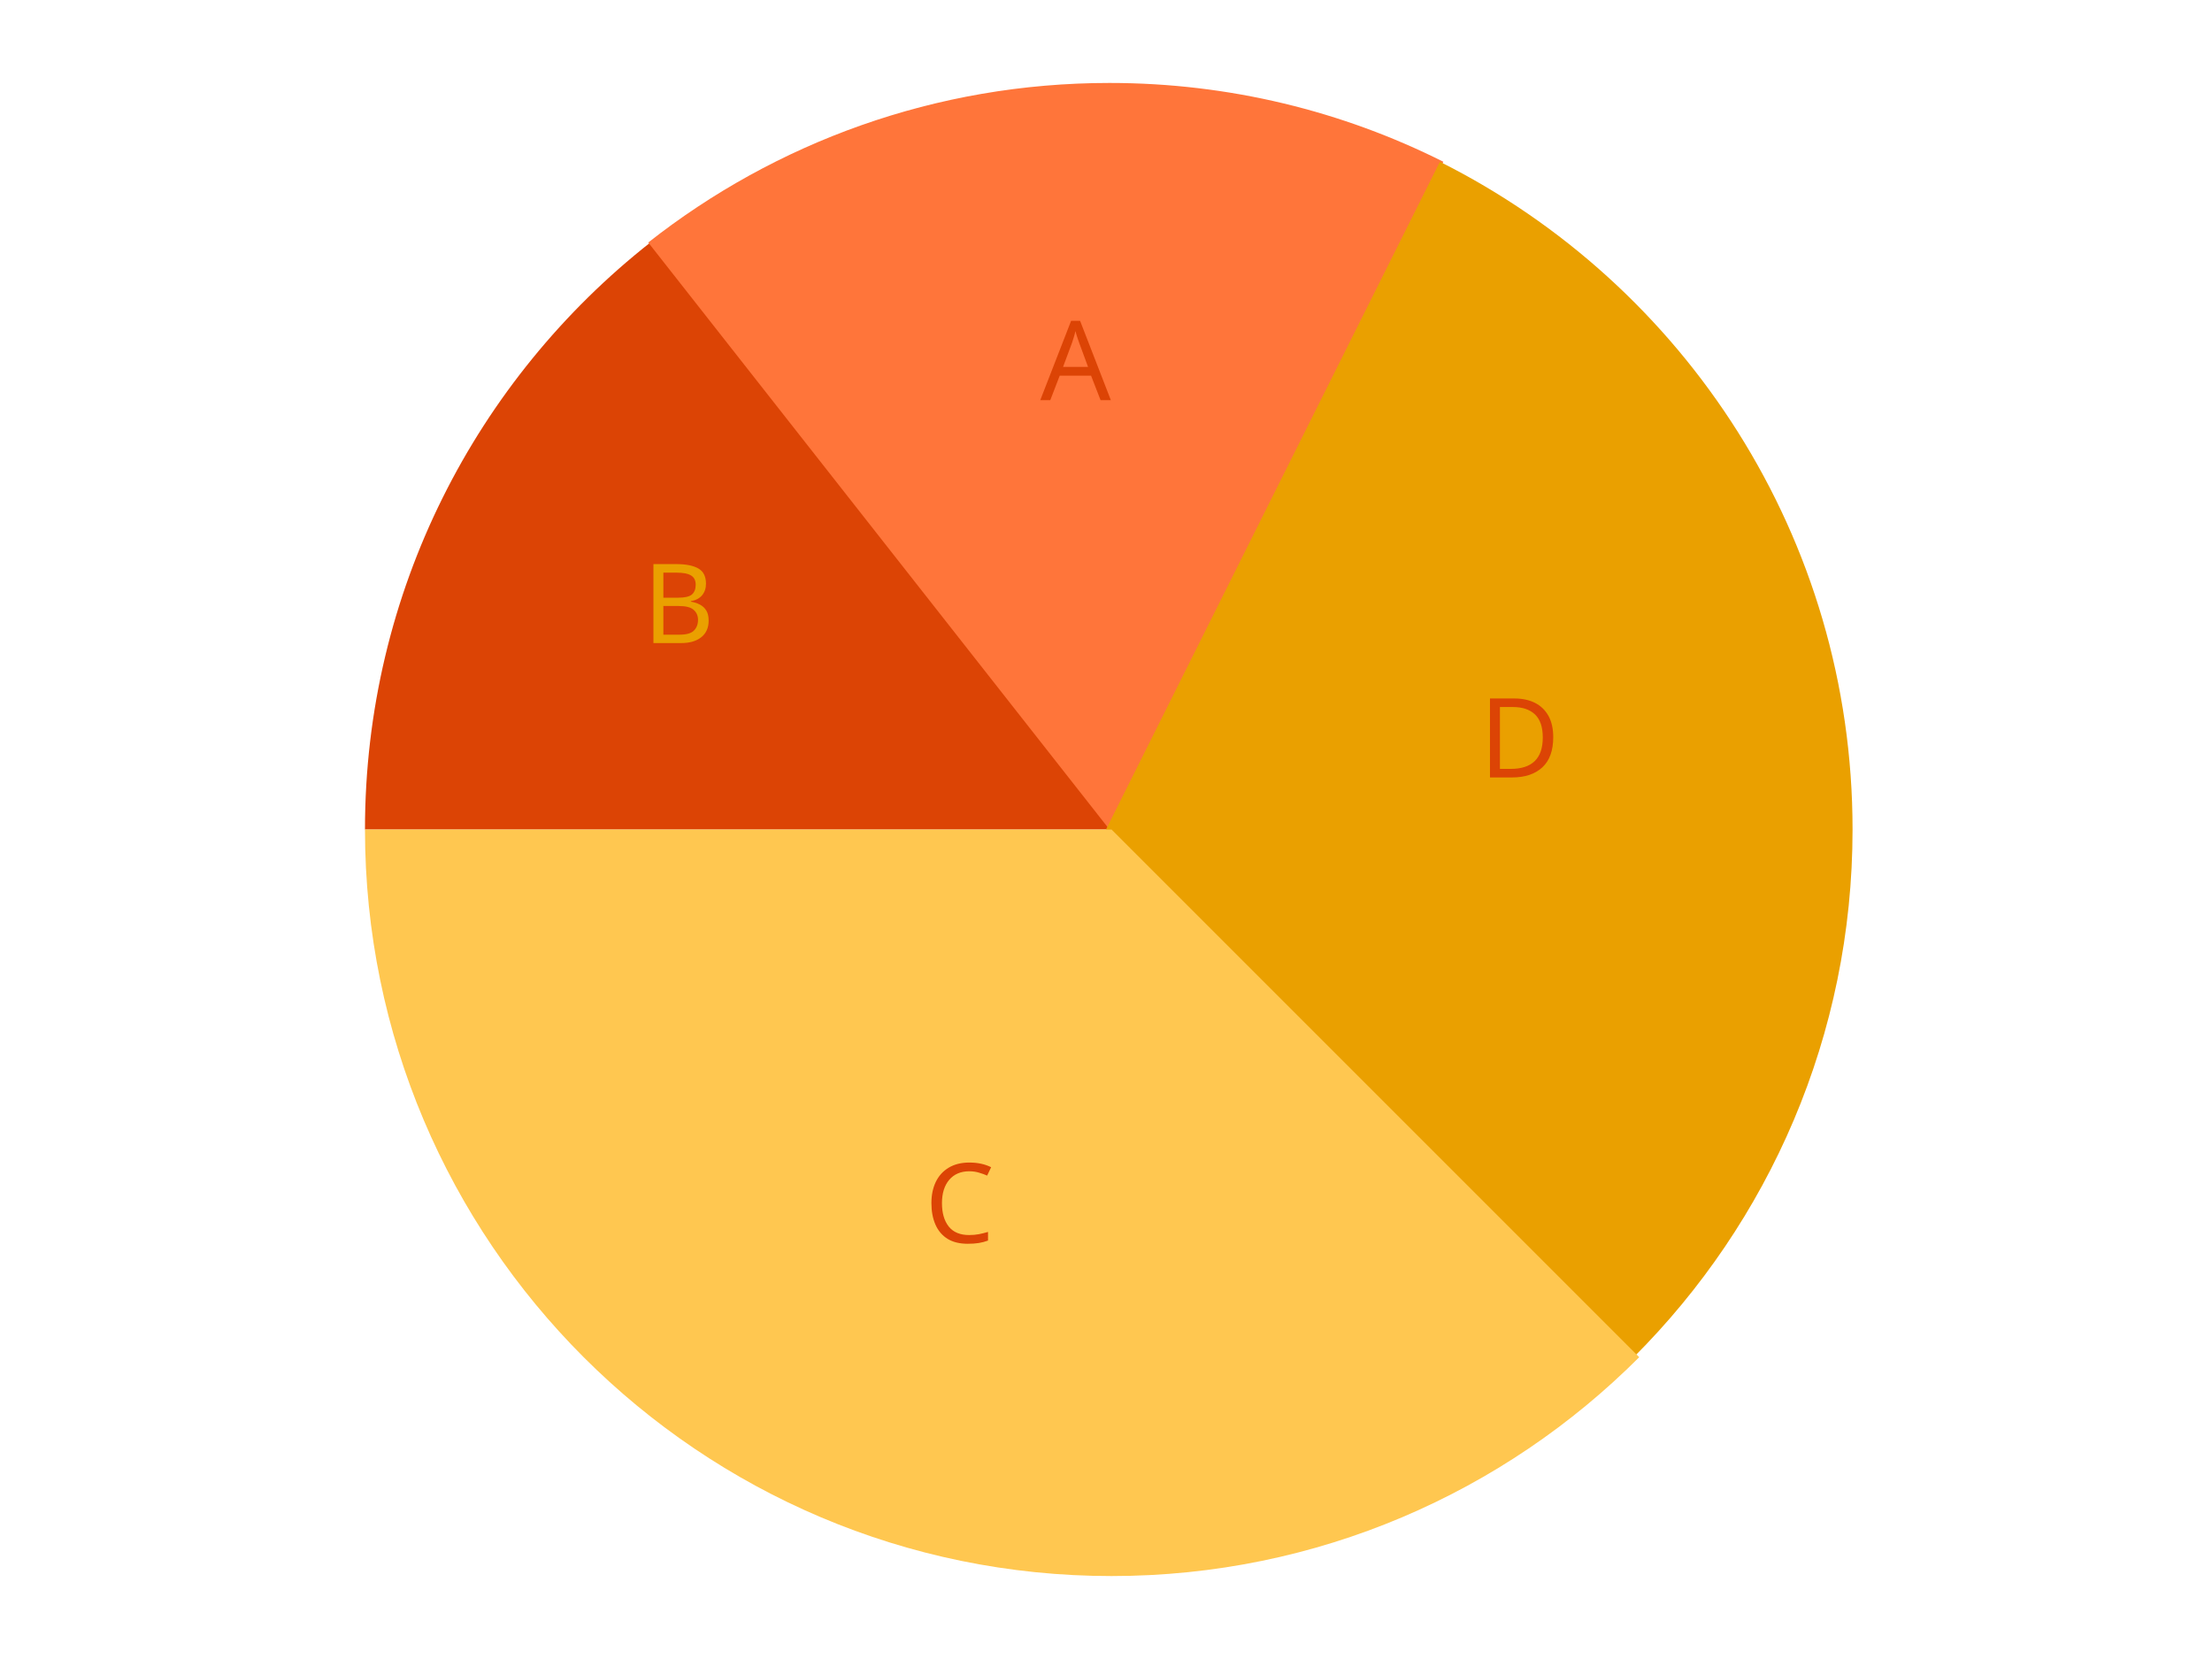
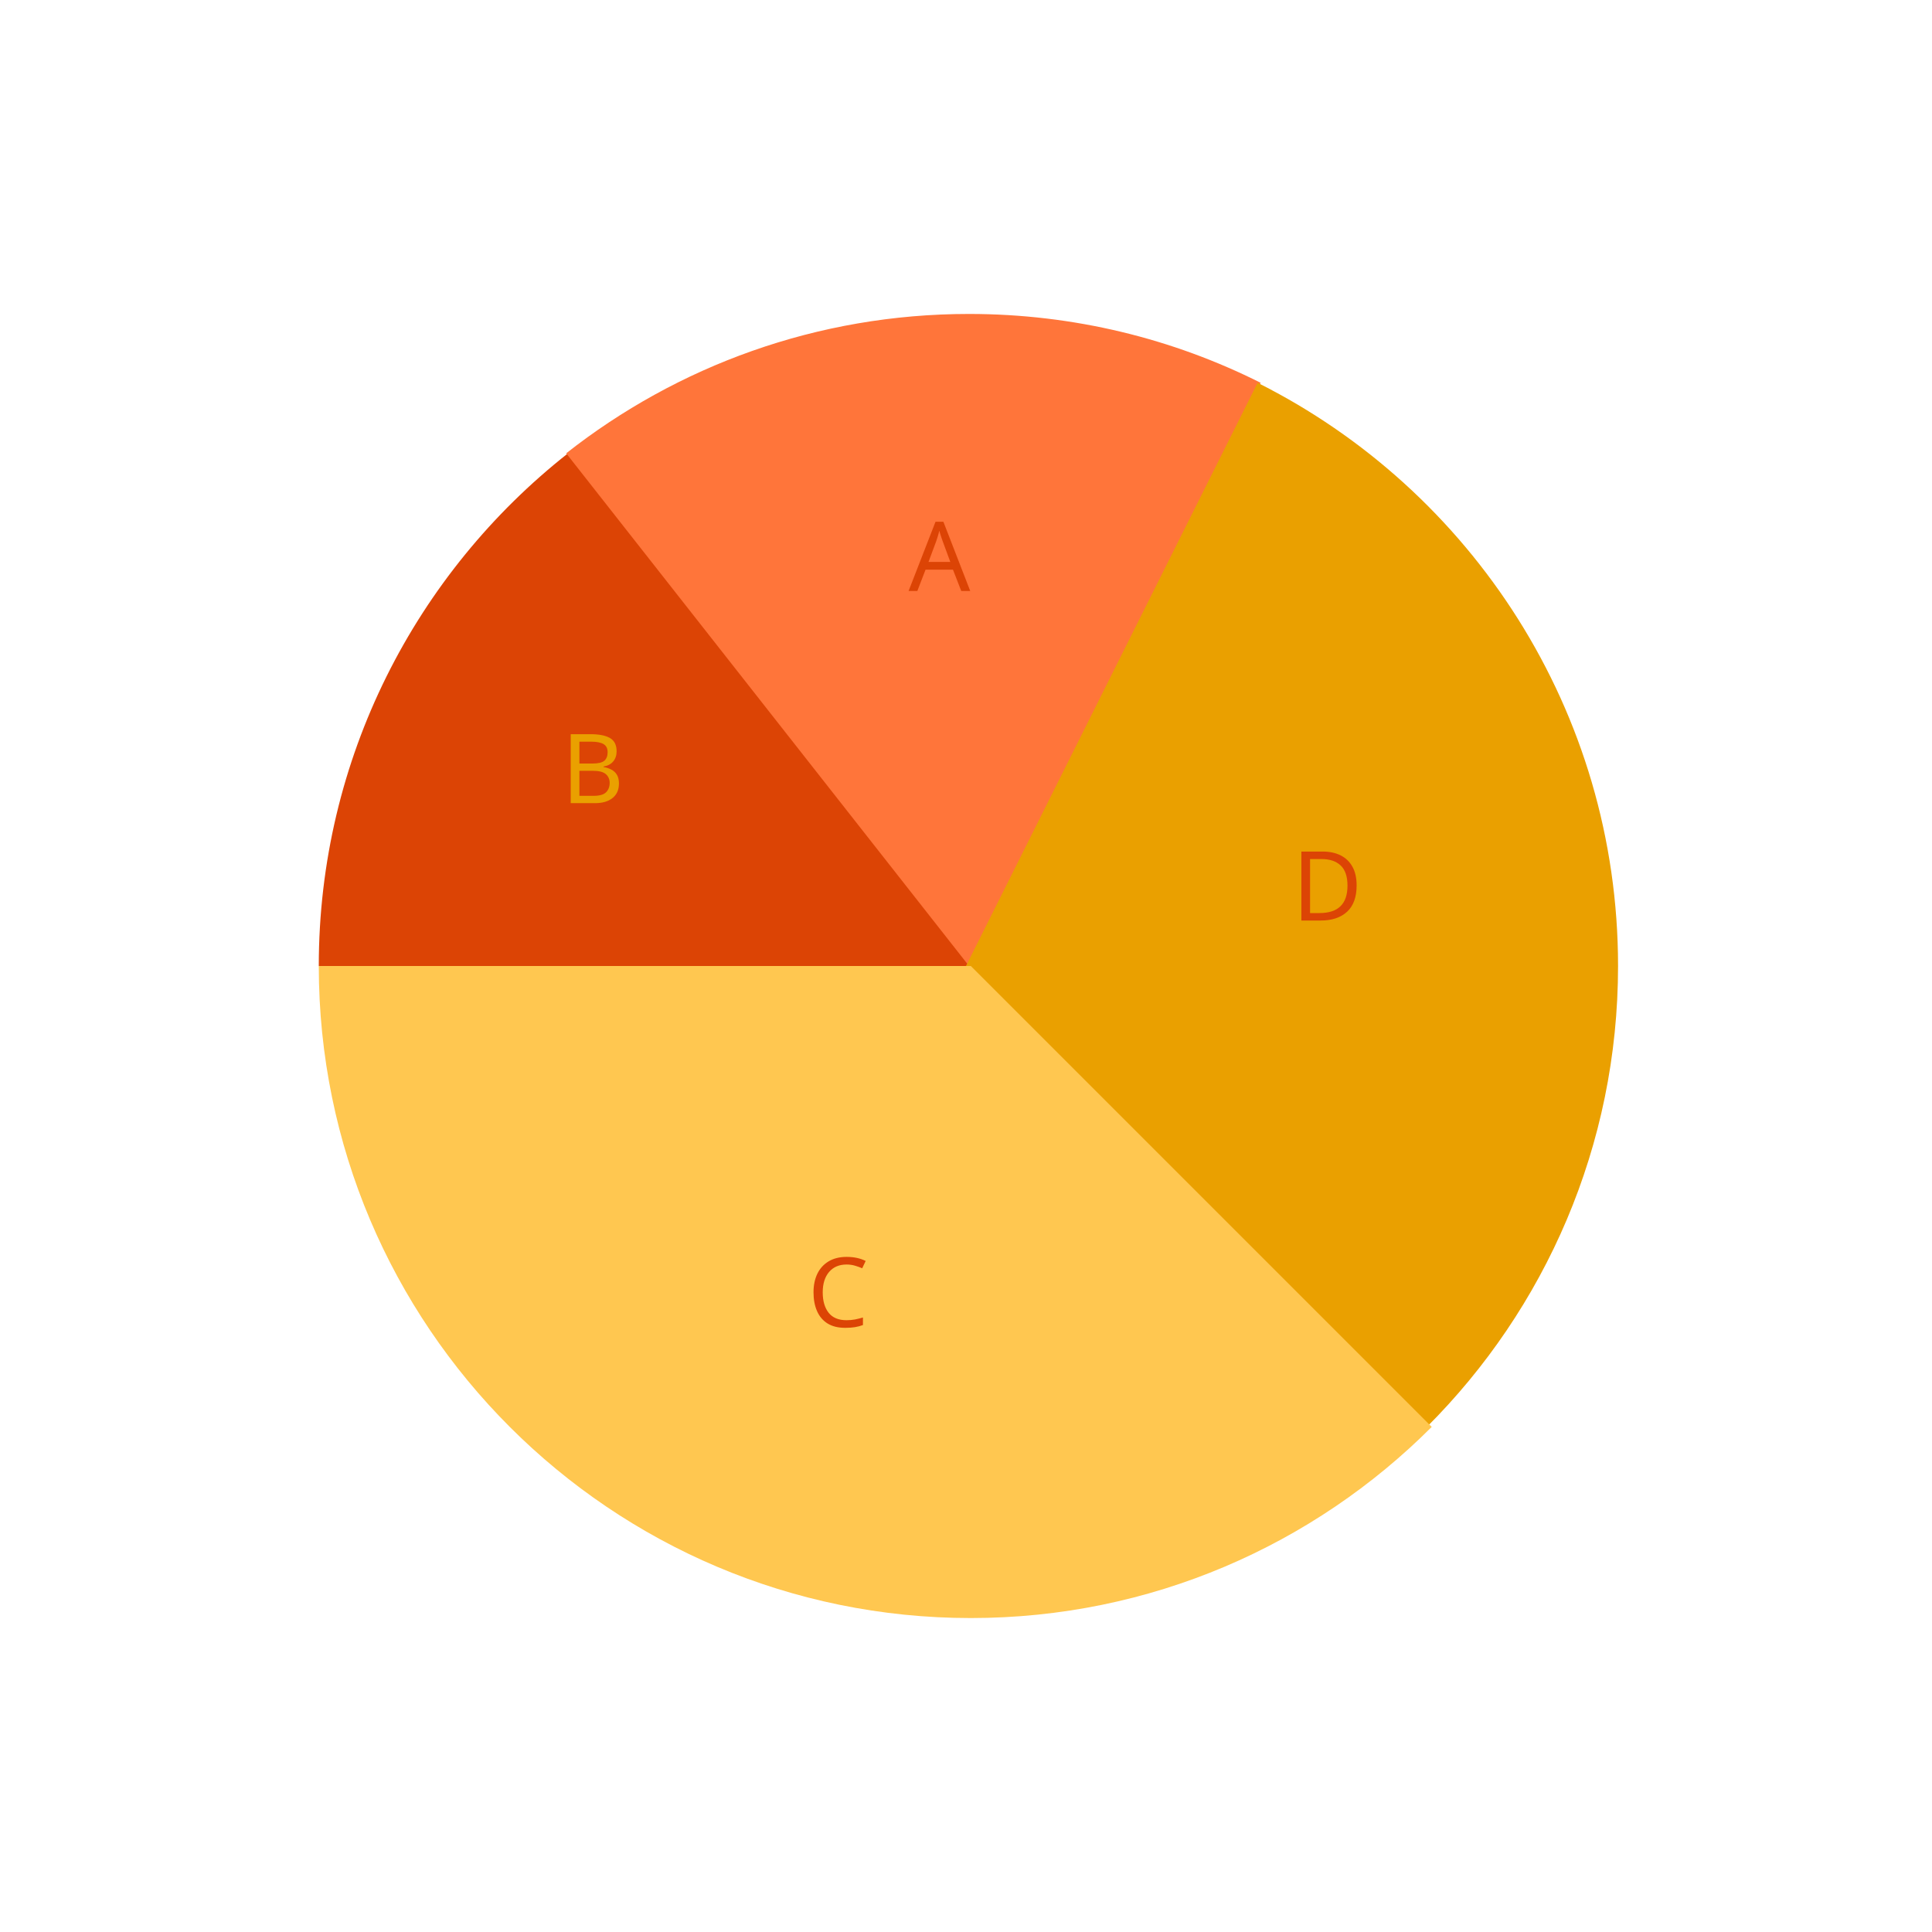
- <svg xmlns="http://www.w3.org/2000/svg" style="isolation:isolate" viewBox="0 0 400 300" width="400" height="300">
+ <svg xmlns="http://www.w3.org/2000/svg" style="isolation:isolate" viewBox="0 0 400 400" width="400" height="400">
  <defs>
-     <clipPath id="_clipPath_obDBxBJAksQnPrkPzrGk0b2FTKSmFgZu">
-       <rect width="400" height="300" />
+     <clipPath id="_clipPath_p5RdiFuqAyJeaEScieloZ9mX737i3uqQ">
+       <rect width="400" height="400" />
    </clipPath>
  </defs>
-   <g clip-path="url(#_clipPath_obDBxBJAksQnPrkPzrGk0b2FTKSmFgZu)">
-     <clipPath id="_clipPath_j8bTbJBbJjIZ0ft39owuph4FCUMxb2y5">
-       <rect x="0" y="0" width="400" height="300" transform="matrix(1,0,0,1,0,0)" fill="rgb(255,255,255)" />
+   <g clip-path="url(#_clipPath_p5RdiFuqAyJeaEScieloZ9mX737i3uqQ)">
+     <clipPath id="_clipPath_cvmliiZNFaKV96OAGf9Tgg2DYZ3c4nDt">
+       <rect x="0" y="50" width="400" height="300" transform="matrix(1,0,0,1,0,0)" fill="rgb(255,255,255)" />
    </clipPath>
-     <g clip-path="url(#_clipPath_j8bTbJBbJjIZ0ft39owuph4FCUMxb2y5)">
+     <g clip-path="url(#_clipPath_cvmliiZNFaKV96OAGf9Tgg2DYZ3c4nDt)">
      <g id="Group">
-         <g opacity="0">
-           <rect x="0" y="0" width="400" height="300" transform="matrix(1,0,0,1,0,0)" fill="rgb(248,248,248)" />
-         </g>
-         <path d=" M 201 150 L 66 150 C 66 106.956 86.189 68.589 117.599 43.854 L 201 150 L 201 150 Z " fill="rgb(220,68,5)" />
-         <g id="Group">
-           <g transform="matrix(1,0,0,1,372,-121.626)">
-             <text transform="matrix(1,0,0,1,0,19.36)" style="font-family:&quot;Magra&quot;;font-weight:400;font-size:20px;font-style:normal;fill:#DC4405;stroke:none;">200</text>
-           </g>
-         </g>
-         <g id="Group">
-           <g transform="matrix(1,0,0,1,682.114,-33.458)">
-             <text transform="matrix(1,0,0,1,0,19.36)" style="font-family:&quot;Magra&quot;;font-weight:400;font-size:20px;font-style:normal;fill:#DC4405;stroke:none;">E</text>
-           </g>
-         </g>
-         <rect x="440.307" y="-123.7" width="23" height="60.725" transform="matrix(1,0,0,1,0,0)" fill="rgb(255,199,80)" vector-effect="non-scaling-stroke" stroke-width="1" stroke="rgb(220,68,5)" stroke-opacity="50" stroke-linejoin="round" stroke-linecap="butt" stroke-miterlimit="1.414" />
-         <rect x="498.422" y="-179.7" width="23" height="116.725" transform="matrix(1,0,0,1,0,0)" fill="rgb(244,186,56)" vector-effect="non-scaling-stroke" stroke-width="1" stroke="rgb(220,68,5)" stroke-opacity="50" stroke-linejoin="round" stroke-linecap="butt" stroke-miterlimit="1.414" />
-         <rect x="557.961" y="-242.7" width="23" height="179.725" transform="matrix(1,0,0,1,0,0)" fill="rgb(234,160,0)" vector-effect="non-scaling-stroke" stroke-width="1" stroke="rgb(220,68,5)" stroke-opacity="50" stroke-linejoin="round" stroke-linecap="butt" stroke-miterlimit="1.414" />
-         <rect x="616.787" y="-200.599" width="23" height="137.624" transform="matrix(1,0,0,1,0,0)" fill="rgb(255,117,58)" vector-effect="non-scaling-stroke" stroke-width="1" stroke="rgb(220,68,5)" stroke-opacity="50" stroke-linejoin="round" stroke-linecap="butt" stroke-miterlimit="1.414" />
-         <rect x="676.614" y="-115.7" width="51.886" height="52.725" transform="matrix(1,0,0,1,0,0)" fill="rgb(220,68,5)" vector-effect="non-scaling-stroke" stroke-width="1" stroke="rgb(220,68,5)" stroke-opacity="50" stroke-linejoin="round" stroke-linecap="butt" stroke-miterlimit="1.414" />
-         <line x1="414" y1="-47.458" x2="748" y2="-47.458" vector-effect="non-scaling-stroke" stroke-width="1" stroke="rgb(149,45,0)" stroke-opacity="100" stroke-linejoin="miter" stroke-linecap="square" stroke-miterlimit="3" />
-         <g id="Group">
-           <g transform="matrix(1,0,0,1,371,-170.084)">
-             <text transform="matrix(1,0,0,1,0,19.36)" style="font-family:&quot;Magra&quot;;font-weight:400;font-size:20px;font-style:normal;fill:#DC4405;stroke:none;">400</text>
-           </g>
-         </g>
-         <g id="Group">
-           <g transform="matrix(1,0,0,1,371,-267)">
-             <text transform="matrix(1,0,0,1,0,19.36)" style="font-family:&quot;Magra&quot;;font-weight:400;font-size:20px;font-style:normal;fill:#DC4405;stroke:none;">800</text>
-           </g>
-         </g>
-         <g id="Group">
-           <g transform="matrix(1,0,0,1,371,-218.542)">
-             <text transform="matrix(1,0,0,1,0,19.36)" style="font-family:&quot;Magra&quot;;font-weight:400;font-size:20px;font-style:normal;fill:#DC4405;stroke:none;">600</text>
-           </g>
-         </g>
-         <line x1="421.5" y1="-252.458" x2="408.5" y2="-252.458" vector-effect="non-scaling-stroke" stroke-width="1.01" stroke="rgb(149,45,0)" stroke-opacity="100" stroke-linejoin="miter" stroke-linecap="square" stroke-miterlimit="3" />
-         <line x1="421" y1="-203.791" x2="408" y2="-203.791" vector-effect="non-scaling-stroke" stroke-width="1.01" stroke="rgb(149,45,0)" stroke-opacity="100" stroke-linejoin="miter" stroke-linecap="square" stroke-miterlimit="3" />
-         <line x1="421" y1="-155.125" x2="408" y2="-155.125" vector-effect="non-scaling-stroke" stroke-width="1.01" stroke="rgb(149,45,0)" stroke-opacity="100" stroke-linejoin="miter" stroke-linecap="square" stroke-miterlimit="3" />
-         <line x1="421" y1="-106.458" x2="408" y2="-106.458" vector-effect="non-scaling-stroke" stroke-width="1.01" stroke="rgb(149,45,0)" stroke-opacity="100" stroke-linejoin="miter" stroke-linecap="square" stroke-miterlimit="3" />
-         <line x1="451.807" y1="-38.458" x2="451.807" y2="-52.458" vector-effect="non-scaling-stroke" stroke-width="1" stroke="rgb(149,45,0)" stroke-opacity="100" stroke-linejoin="miter" stroke-linecap="square" stroke-miterlimit="3" />
-         <line x1="509.922" y1="-38.458" x2="509.922" y2="-52.458" vector-effect="non-scaling-stroke" stroke-width="1" stroke="rgb(149,45,0)" stroke-opacity="100" stroke-linejoin="miter" stroke-linecap="square" stroke-miterlimit="3" />
-         <line x1="569.461" y1="-38.458" x2="569.461" y2="-52.458" vector-effect="non-scaling-stroke" stroke-width="1" stroke="rgb(149,45,0)" stroke-opacity="100" stroke-linejoin="miter" stroke-linecap="square" stroke-miterlimit="3" />
-         <line x1="628.287" y1="-38.458" x2="628.287" y2="-52.458" vector-effect="non-scaling-stroke" stroke-width="1" stroke="rgb(149,45,0)" stroke-opacity="100" stroke-linejoin="miter" stroke-linecap="square" stroke-miterlimit="3" />
-         <line x1="688.114" y1="-38.458" x2="688.114" y2="-52.458" vector-effect="non-scaling-stroke" stroke-width="1" stroke="rgb(149,45,0)" stroke-opacity="100" stroke-linejoin="miter" stroke-linecap="square" stroke-miterlimit="3" />
-         <path d=" M 200.626 150 L 261 29.251 C 242.832 20.13 222.323 15 200.626 15 C 169.161 15 140.197 25.787 117.225 43.854 L 200.626 150 L 200.626 150 Z " fill="rgb(255,117,58)" />
-         <path d=" M 200 150 L 260.374 29.251 C 304.61 51.42 335 97.189 335 150 C 335 187.254 319.877 221.004 295.423 245.423 L 200 150 L 200 150 Z " fill="rgb(234,160,0)" />
-         <path d=" M 201 150 L 66 150 C 66 224.509 126.491 285 201 285 C 238.254 285 272.004 269.877 296.423 245.423 L 201 150 L 201 150 Z " fill="rgb(255,199,80)" />
-         <g id="Group">
-           <g transform="matrix(1,0,0,1,188.112,53)">
-             <text transform="matrix(1,0,0,1,0,19.36)" style="font-family:&quot;Magra&quot;;font-weight:400;font-size:20px;font-style:normal;fill:#DC4405;stroke:none;">A</text>
-           </g>
-         </g>
-         <g id="Group">
-           <g transform="matrix(1,0,0,1,116.225,96.927)">
-             <text transform="matrix(1,0,0,1,0,19.36)" style="font-family:&quot;Magra&quot;;font-weight:400;font-size:20px;font-style:normal;fill:#EAA000;stroke:none;">B</text>
-           </g>
-         </g>
-         <g id="Group">
-           <g transform="matrix(1,0,0,1,167.211,205.35)">
-             <text transform="matrix(1,0,0,1,0,19.36)" style="font-family:&quot;Magra&quot;;font-weight:400;font-size:20px;font-style:normal;fill:#DC4405;stroke:none;">C</text>
-           </g>
-         </g>
-         <g id="Group">
-           <g transform="matrix(1,0,0,1,267.5,121.227)">
-             <text transform="matrix(1,0,0,1,0,19.36)" style="font-family:&quot;Magra&quot;;font-weight:400;font-size:20px;font-style:normal;fill:#DC4405;stroke:none;">D</text>
+         <clipPath id="_clipPath_LzhTchZ5Ka4jUbX75iqTVdW506fYmn3a">
+           <rect x="0" y="50" width="400" height="300" transform="matrix(1,0,0,1,0,0)" fill="rgb(255,255,255)" />
+         </clipPath>
+         <g clip-path="url(#_clipPath_LzhTchZ5Ka4jUbX75iqTVdW506fYmn3a)">
+           <g id="Group">
+             <g id="Group">
+               <path d=" M 201 200 L 66 200 C 66 156.956 86.189 118.589 117.599 93.854 L 201 200 L 201 200 Z " fill="rgb(220,68,5)" />
+               <g id="Group">
+                 <g id="Group">
+                   <g transform="matrix(1,0,0,1,372,-71.626)">
+                     <text transform="matrix(1,0,0,1,0,19.36)" style="font-family:&quot;Magra&quot;;font-weight:400;font-size:20px;font-style:normal;fill:#DC4405;stroke:none;">200</text>
+                   </g>
+                 </g>
+               </g>
+               <g id="Group">
+                 <g id="Group">
+                   <g transform="matrix(1,0,0,1,682.114,16.542)">
+                     <text transform="matrix(1,0,0,1,0,19.36)" style="font-family:&quot;Magra&quot;;font-weight:400;font-size:20px;font-style:normal;fill:#DC4405;stroke:none;">E</text>
+                   </g>
+                 </g>
+               </g>
+               <rect x="440.307" y="-73.7" width="23" height="60.725" transform="matrix(1,0,0,1,0,0)" fill="rgb(255,199,80)" vector-effect="non-scaling-stroke" stroke-width="1" stroke="rgb(220,68,5)" stroke-opacity="5000" stroke-linejoin="round" stroke-linecap="butt" stroke-miterlimit="1.414" />
+               <rect x="498.422" y="-129.7" width="23" height="116.725" transform="matrix(1,0,0,1,0,0)" fill="rgb(244,186,56)" vector-effect="non-scaling-stroke" stroke-width="1" stroke="rgb(220,68,5)" stroke-opacity="5000" stroke-linejoin="round" stroke-linecap="butt" stroke-miterlimit="1.414" />
+               <rect x="557.961" y="-192.7" width="23" height="179.725" transform="matrix(1,0,0,1,0,0)" fill="rgb(234,160,0)" vector-effect="non-scaling-stroke" stroke-width="1" stroke="rgb(220,68,5)" stroke-opacity="5000" stroke-linejoin="round" stroke-linecap="butt" stroke-miterlimit="1.414" />
+               <rect x="616.787" y="-150.599" width="23" height="137.624" transform="matrix(1,0,0,1,0,0)" fill="rgb(255,117,58)" vector-effect="non-scaling-stroke" stroke-width="1" stroke="rgb(220,68,5)" stroke-opacity="5000" stroke-linejoin="round" stroke-linecap="butt" stroke-miterlimit="1.414" />
+               <rect x="676.614" y="-65.7" width="51.886" height="52.725" transform="matrix(1,0,0,1,0,0)" fill="rgb(220,68,5)" vector-effect="non-scaling-stroke" stroke-width="1" stroke="rgb(220,68,5)" stroke-opacity="5000" stroke-linejoin="round" stroke-linecap="butt" stroke-miterlimit="1.414" />
+               <line x1="414" y1="2.542" x2="748" y2="2.542" vector-effect="non-scaling-stroke" stroke-width="1" stroke="rgb(149,45,0)" stroke-opacity="10000" stroke-linejoin="miter" stroke-linecap="square" stroke-miterlimit="3" />
+               <g id="Group">
+                 <g id="Group">
+                   <g transform="matrix(1,0,0,1,371,-120.084)">
+                     <text transform="matrix(1,0,0,1,0,19.36)" style="font-family:&quot;Magra&quot;;font-weight:400;font-size:20px;font-style:normal;fill:#DC4405;stroke:none;">400</text>
+                   </g>
+                 </g>
+               </g>
+               <g id="Group">
+                 <g id="Group">
+                   <g transform="matrix(1,0,0,1,371,-217)">
+                     <text transform="matrix(1,0,0,1,0,19.36)" style="font-family:&quot;Magra&quot;;font-weight:400;font-size:20px;font-style:normal;fill:#DC4405;stroke:none;">800</text>
+                   </g>
+                 </g>
+               </g>
+               <g id="Group">
+                 <g id="Group">
+                   <g transform="matrix(1,0,0,1,371,-168.542)">
+                     <text transform="matrix(1,0,0,1,0,19.36)" style="font-family:&quot;Magra&quot;;font-weight:400;font-size:20px;font-style:normal;fill:#DC4405;stroke:none;">600</text>
+                   </g>
+                 </g>
+               </g>
+               <line x1="421.5" y1="-202.458" x2="408.5" y2="-202.458" vector-effect="non-scaling-stroke" stroke-width="1.01" stroke="rgb(149,45,0)" stroke-opacity="10000" stroke-linejoin="miter" stroke-linecap="square" stroke-miterlimit="3" />
+               <line x1="421" y1="-153.791" x2="408" y2="-153.791" vector-effect="non-scaling-stroke" stroke-width="1.01" stroke="rgb(149,45,0)" stroke-opacity="10000" stroke-linejoin="miter" stroke-linecap="square" stroke-miterlimit="3" />
+               <line x1="421" y1="-105.125" x2="408" y2="-105.125" vector-effect="non-scaling-stroke" stroke-width="1.01" stroke="rgb(149,45,0)" stroke-opacity="10000" stroke-linejoin="miter" stroke-linecap="square" stroke-miterlimit="3" />
+               <line x1="421" y1="-56.458" x2="408" y2="-56.458" vector-effect="non-scaling-stroke" stroke-width="1.01" stroke="rgb(149,45,0)" stroke-opacity="10000" stroke-linejoin="miter" stroke-linecap="square" stroke-miterlimit="3" />
+               <line x1="451.807" y1="11.542" x2="451.807" y2="-2.458" vector-effect="non-scaling-stroke" stroke-width="1" stroke="rgb(149,45,0)" stroke-opacity="10000" stroke-linejoin="miter" stroke-linecap="square" stroke-miterlimit="3" />
+               <line x1="509.922" y1="11.542" x2="509.922" y2="-2.458" vector-effect="non-scaling-stroke" stroke-width="1" stroke="rgb(149,45,0)" stroke-opacity="10000" stroke-linejoin="miter" stroke-linecap="square" stroke-miterlimit="3" />
+               <line x1="569.461" y1="11.542" x2="569.461" y2="-2.458" vector-effect="non-scaling-stroke" stroke-width="1" stroke="rgb(149,45,0)" stroke-opacity="10000" stroke-linejoin="miter" stroke-linecap="square" stroke-miterlimit="3" />
+               <line x1="628.287" y1="11.542" x2="628.287" y2="-2.458" vector-effect="non-scaling-stroke" stroke-width="1" stroke="rgb(149,45,0)" stroke-opacity="10000" stroke-linejoin="miter" stroke-linecap="square" stroke-miterlimit="3" />
+               <line x1="688.114" y1="11.542" x2="688.114" y2="-2.458" vector-effect="non-scaling-stroke" stroke-width="1" stroke="rgb(149,45,0)" stroke-opacity="10000" stroke-linejoin="miter" stroke-linecap="square" stroke-miterlimit="3" />
+               <path d=" M 200.626 200 L 261 79.251 C 242.832 70.13 222.323 65 200.626 65 C 169.161 65 140.197 75.787 117.225 93.854 L 200.626 200 L 200.626 200 Z " fill="rgb(255,117,58)" />
+               <path d=" M 200 200 L 260.374 79.251 C 304.61 101.42 335 147.189 335 200 C 335 237.254 319.877 271.004 295.423 295.423 L 200 200 L 200 200 Z " fill="rgb(234,160,0)" />
+               <path d=" M 201 200 L 66 200 C 66 274.509 126.491 335 201 335 C 238.254 335 272.004 319.877 296.423 295.423 L 201 200 L 201 200 Z " fill="rgb(255,199,80)" />
+               <g id="Group">
+                 <g id="Group">
+                   <g transform="matrix(1,0,0,1,188.112,103)">
+                     <text transform="matrix(1,0,0,1,0,19.36)" style="font-family:&quot;Magra&quot;;font-weight:400;font-size:20px;font-style:normal;fill:#DC4405;stroke:none;">A</text>
+                   </g>
+                 </g>
+               </g>
+               <g id="Group">
+                 <g id="Group">
+                   <g transform="matrix(1,0,0,1,116.225,146.927)">
+                     <text transform="matrix(1,0,0,1,0,19.36)" style="font-family:&quot;Magra&quot;;font-weight:400;font-size:20px;font-style:normal;fill:#EAA000;stroke:none;">B</text>
+                   </g>
+                 </g>
+               </g>
+               <g id="Group">
+                 <g id="Group">
+                   <g transform="matrix(1,0,0,1,167.211,255.35)">
+                     <text transform="matrix(1,0,0,1,0,19.36)" style="font-family:&quot;Magra&quot;;font-weight:400;font-size:20px;font-style:normal;fill:#DC4405;stroke:none;">C</text>
+                   </g>
+                 </g>
+               </g>
+               <g id="Group">
+                 <g id="Group">
+                   <g transform="matrix(1,0,0,1,267.5,171.227)">
+                     <text transform="matrix(1,0,0,1,0,19.36)" style="font-family:&quot;Magra&quot;;font-weight:400;font-size:20px;font-style:normal;fill:#DC4405;stroke:none;">D</text>
+                   </g>
+                 </g>
+               </g>
+             </g>
          </g>
        </g>
      </g>
    </g>
  </g>
</svg>
